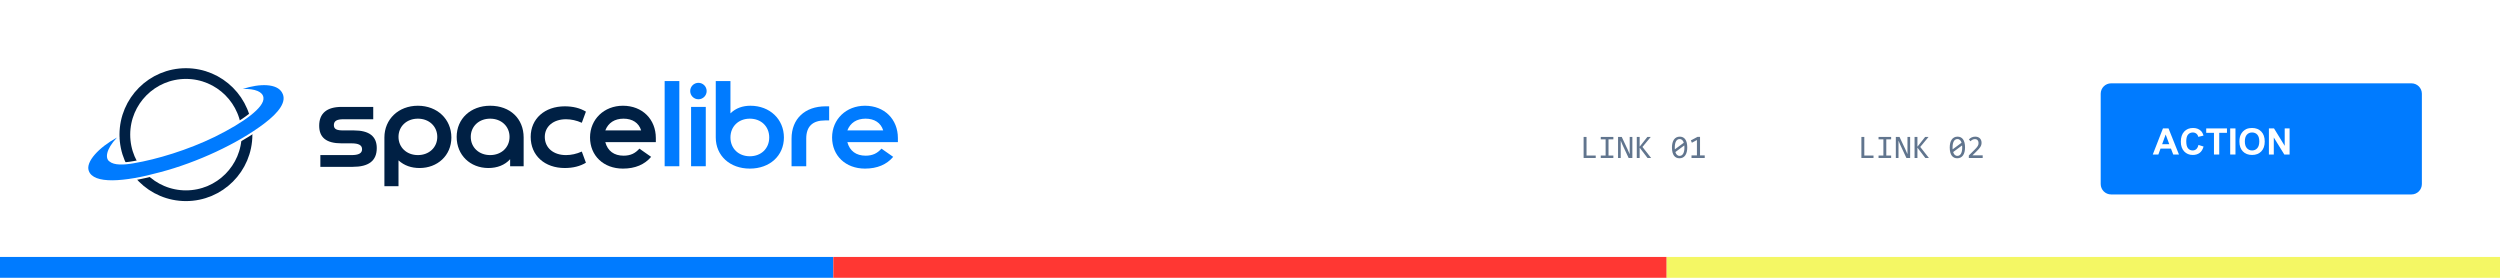
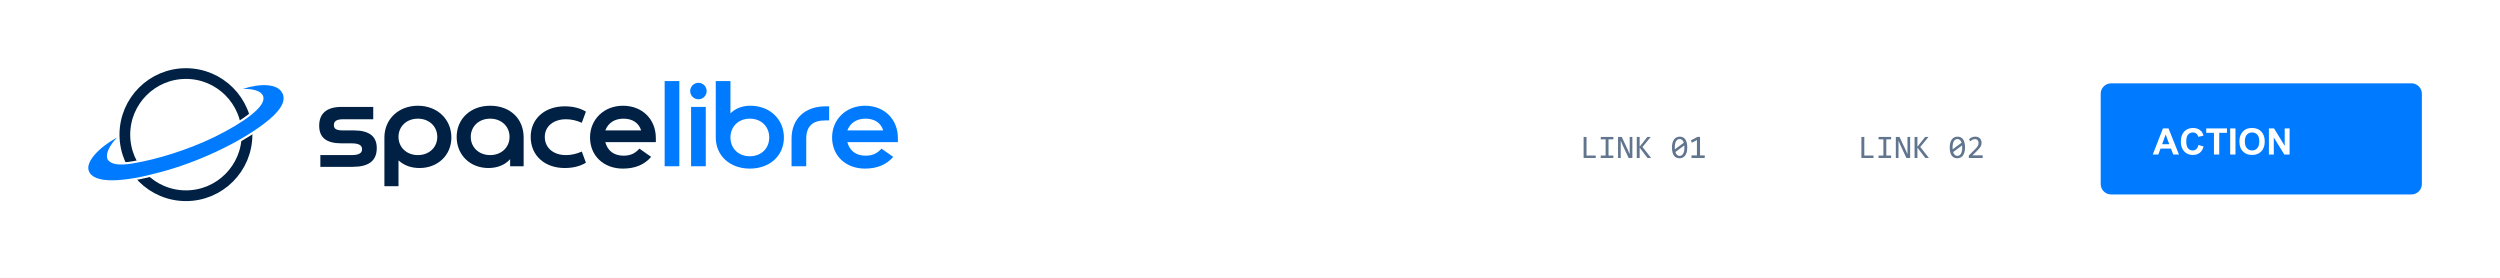
<svg xmlns="http://www.w3.org/2000/svg" width="1440" height="160" viewBox="0 0 1440 160" role="img">
  <rect x="0" y="0" width="1440" height="160" rx="0" fill="#ffffff" />
-   <g id="application-color-system" data-application-colors="primary secondary accent">
-     <rect fill="#007BFF" data-color-role="primary" x="0.0" y="148.0" width="480.0" height="12" />
-     <rect fill="#FF3733" data-color-role="secondary" x="480.0" y="148.0" width="480.0" height="12" />
-     <rect fill="#F4F764" data-color-role="accent" x="960.0" y="148.0" width="480.0" height="12" />
+   <g id="application-color-system" mask="url(#flow-website-header-1440x160-mask)" data-composition="continuous-feathered" opacity=".90">
+     <ellipse cx="1569.6" cy="153.6" rx="950.4" ry="41.6" fill="none" stroke="url(#flow-website-header-1440x160)" stroke-width="8.0" transform="rotate(-24 1569.6 153.6)" stroke-linecap="round" />
+     <ellipse cx="1569.6" cy="153.6" rx="813.6" ry="35.2" fill="none" stroke="url(#flow-website-header-1440x160)" stroke-width="5.92" transform="rotate(-24 1569.6 153.6)" stroke-linecap="round" />
+     <ellipse cx="1569.6" cy="153.6" rx="676.8" ry="28.8" fill="none" stroke="url(#flow-website-header-1440x160)" stroke-width="5" transform="rotate(-24 1569.6 153.6)" stroke-linecap="round" />
  </g>
  <g transform="translate(32 22) scale(0.617284)" opacity="1">
    <defs>
      <mask id="l96-occlusion" maskUnits="userSpaceOnUse" x="450" y="180" width="650" height="450" style="mask-type:luminance">
        <rect x="450" y="180" width="650" height="450" fill="white" />
        <path d="M581.927 413.073 C549.927 447.073 548.927 472.073 560.927 480.073 C573.927 491.073 600.927 490.073 628.927 485.073 C693.927 474.073 779.927 448.073 855.927 411.073 C936.927 371.073 995.927 328.073 991.927 301.073 C989.927 285.073 968.927 276.073 933.927 277.073 C982.927 261.073 1029.927 262.073 1043.927 287.073 C1058.927 312.073 1034.927 343.073 993.927 374.073 C919.927 430.073 805.927 483.073 702.927 510.073 C600.927 538.073 515.927 544.073 502.927 506.073 C493.927 481.073 530.927 441.073 581.927 413.073 Z" fill="black" stroke="black" stroke-width="12" stroke-linejoin="round" />
      </mask>
    </defs>
    <g transform="translate(28 28) scale(.333333) translate(-494 -219)">
      <circle cx="775" cy="405" r="171" fill="none" stroke="#002044" stroke-width="30" mask="url(#l96-occlusion)" data-stroke-role="planet" />
      <path d="M581.927 413.073 C549.927 447.073 548.927 472.073 560.927 480.073 C573.927 491.073 600.927 490.073 628.927 485.073 C693.927 474.073 779.927 448.073 855.927 411.073 C936.927 371.073 995.927 328.073 991.927 301.073 C989.927 285.073 968.927 276.073 933.927 277.073 C982.927 261.073 1029.927 262.073 1043.927 287.073 C1058.927 312.073 1034.927 343.073 993.927 374.073 C919.927 430.073 805.927 483.073 702.927 510.073 C600.927 538.073 515.927 544.073 502.927 506.073 C493.927 481.073 530.927 441.073 581.927 413.073 Z" fill="#007bff" />
    </g>
    <g transform="translate(246 40) scale(.548223) translate(-275 -643)">
      <path d="M367 687 L313 687 C288 687 275 698 275 719 C275 739 287 749 313 749 L330 749 C342 749 348 752 348 759 C348 766 342 769 330 769 L277 769 L277 789 L332 789 C359 789 373 779 373 757 C373 737 360 727 334 727 L316 727 C305 727 300 725 300 718 C300 711 305 708 316 708 L367 708 Z" fill="#002044" />
      <path d="M386 822 L386 739 C386 708 410 685 443 685 C476 685 500 708 500 739 C500 770 476 791 446 791 C432 791 420 787 410 778 L410 822 Z M443 707 C424 707 410 720 410 738 C410 756 424 769 443 769 C462 769 476 756 476 738 C476 720 462 707 443 707 Z" fill="#002044" fill-rule="evenodd" />
      <path d="M623 788 L600 788 L600 776 C591 786 578 791 563 791 C532 791 509 769 509 738 C509 707 533 685 566 685 C600 685 623 707 623 739 Z M566 707 C547 707 533 720 533 738 C533 756 547 769 566 769 C585 769 599 756 599 738 C599 720 585 707 566 707 Z" fill="#002044" fill-rule="evenodd" />
      <path d="M729 695 L722 714 C713 710 704 708 695 708 C674 708 659 720 659 738 C659 757 674 769 695 769 C704 769 713 767 722 763 L729 782 C719 788 707 791 693 791 C659 791 635 770 635 738 C635 707 659 686 693 686 C707 686 719 689 729 695 Z" fill="#002044" />
      <path d="M848 747 L762 747 C766 762 777 770 793 770 C805 770 813 766 820 758 L840 772 C829 785 813 792 792 792 C759 792 736 770 736 739 C736 708 760 685 792 685 C825 685 848 708 848 740 Z M762 727 L823 727 C819 714 808 707 793 707 C778 707 767 714 762 727 Z" fill="#002044" fill-rule="evenodd" />
      <path d="M863 643 L888 643 L888 788 L863 788 Z M908 687 L933 687 L933 788 L908 788 Z" fill="#007bff" />
      <path d="M934.5 660 C934.5 667.732 928.232 674 920.5 674 C912.768 674 906.5 667.732 906.5 660 C906.5 652.268 912.768 646 920.5 646 C928.232 646 934.5 652.268 934.5 660 Z" fill="#007bff" />
      <path d="M950 643 L975 643 L975 698 C984 689 996 685 1009 685 C1042 685 1066 708 1066 739 C1066 770 1042 792 1008 792 C974 792 950 770 950 739 Z M1008 707 C989 707 975 720 975 739 C975 758 989 771 1008 771 C1027 771 1041 758 1041 739 C1041 720 1027 707 1008 707 Z" fill="#007bff" fill-rule="evenodd" />
      <path d="M1079 788 L1079 741 C1079 707 1102 686 1137 686 L1143 686 L1143 710 L1136 710 C1115 710 1104 720 1104 741 L1104 788 Z" fill="#007bff" />
      <path d="M1260 747 L1174 747 C1178 762 1189 770 1205 770 C1217 770 1225 766 1232 758 L1252 772 C1241 785 1225 792 1204 792 C1171 792 1148 770 1148 739 C1148 708 1172 685 1204 685 C1237 685 1260 708 1260 740 Z M1174 727 L1235 727 C1231 714 1220 707 1205 707 C1190 707 1179 714 1174 727 Z" fill="#007bff" fill-rule="evenodd" />
    </g>
  </g>
  <g aria-label="LINK 01" fill="#61758E" transform="translate(910 91) scale(0.009277344 -0.009277344)">
    <path d="M985 0H233V1307H414V152H985Z" transform="translate(0.000 0)" />
    <path d="M473 1157H172V1307H954V1157H653V152H954V0H172V152H473Z" transform="translate(1126.000 0)" />
    <path d="M1008 0H776L395 815L285 1077V418V0H119V1307H348L711 535L842 236V936V1307H1008Z" transform="translate(2252.000 0)" />
    <path d="M1047 0H823L334 641V0H156V1307H334V700L813 1307H1024L508 686Z" transform="translate(3378.000 0)" />
    <path d="M1038 653Q1038 503 1008.0 379.5Q978 256 917.0 167.5Q856 79 765.5 30.5Q675 -18 553 -18Q448 -18 362.0 21.5Q276 61 215.0 143.0Q154 225 121.0 352.0Q88 479 88 653Q88 803 118.5 927.0Q149 1051 209.5 1139.5Q270 1228 361.0 1276.5Q452 1325 573 1325Q678 1325 764.0 1285.5Q850 1246 911.0 1163.5Q972 1081 1005.0 954.0Q1038 827 1038 653ZM862 647Q862 681 859.5 714.5Q857 748 854 780L301 369Q316 317 339.0 273.0Q362 229 394.5 197.5Q427 166 468.5 148.5Q510 131 563 131Q631 131 686.5 164.0Q742 197 781.0 262.0Q820 327 841.0 423.5Q862 520 862 647ZM264 659Q264 628 264.5 597.0Q265 566 268 537L821 946Q806 997 783.0 1039.0Q760 1081 728.0 1111.5Q696 1142 655.0 1159.0Q614 1176 563 1176Q495 1176 439.5 1143.0Q384 1110 345.0 1044.5Q306 979 285.0 882.5Q264 786 264 659Z" transform="translate(5630.000 0)" />
    <path d="M997 0H176V162H512V1116L199 946L135 1094L551 1313H705V162H997Z" transform="translate(6756.000 0)" />
  </g>
  <g aria-label="LINK 02" fill="#61758E" transform="translate(1070 91) scale(0.009277344 -0.009277344)">
    <path d="M985 0H233V1307H414V152H985Z" transform="translate(0.000 0)" />
    <path d="M473 1157H172V1307H954V1157H653V152H954V0H172V152H473Z" transform="translate(1126.000 0)" />
    <path d="M1008 0H776L395 815L285 1077V418V0H119V1307H348L711 535L842 236V936V1307H1008Z" transform="translate(2252.000 0)" />
    <path d="M1047 0H823L334 641V0H156V1307H334V700L813 1307H1024L508 686Z" transform="translate(3378.000 0)" />
    <path d="M1038 653Q1038 503 1008.0 379.5Q978 256 917.0 167.5Q856 79 765.5 30.5Q675 -18 553 -18Q448 -18 362.0 21.5Q276 61 215.0 143.0Q154 225 121.0 352.0Q88 479 88 653Q88 803 118.5 927.0Q149 1051 209.5 1139.5Q270 1228 361.0 1276.5Q452 1325 573 1325Q678 1325 764.0 1285.5Q850 1246 911.0 1163.5Q972 1081 1005.0 954.0Q1038 827 1038 653ZM862 647Q862 681 859.5 714.5Q857 748 854 780L301 369Q316 317 339.0 273.0Q362 229 394.5 197.5Q427 166 468.5 148.5Q510 131 563 131Q631 131 686.5 164.0Q742 197 781.0 262.0Q820 327 841.0 423.5Q862 520 862 647ZM264 659Q264 628 264.5 597.0Q265 566 268 537L821 946Q806 997 783.0 1039.0Q760 1081 728.0 1111.5Q696 1142 655.0 1159.0Q614 1176 563 1176Q495 1176 439.5 1143.0Q384 1110 345.0 1044.5Q306 979 285.0 882.5Q264 786 264 659Z" transform="translate(5630.000 0)" />
    <path d="M1008 0H147V156L485 492Q568 574 620.0 634.0Q672 694 701.0 743.5Q730 793 740.0 837.0Q750 881 750 932Q750 980 737.0 1023.5Q724 1067 697.0 1100.0Q670 1133 627.0 1152.0Q584 1171 524 1171Q441 1171 373.0 1134.0Q305 1097 248 1038L152 1153Q226 1231 322.5 1278.0Q419 1325 547 1325Q634 1325 705.5 1299.0Q777 1273 829.0 1224.0Q881 1175 909.5 1104.0Q938 1033 938 944Q938 869 918.0 805.0Q898 741 857.5 677.5Q817 614 755.5 546.0Q694 478 610 397L373 166H1008Z" transform="translate(6756.000 0)" />
  </g>
  <rect x="1210" y="48" width="185" height="64" rx="6" fill="#007BFF" />
  <g aria-label="ACTION" fill="white" transform="translate(1240 89) scale(0.01025391 -0.01025391)">
    <path d="M1471 0H1149L1021 333H435L314 0H0L571 1466H884ZM926 580 724 1124 526 580Z" transform="translate(0.000 0)" />
    <path d="M1087 539 1374 448Q1308 208 1154.5 91.5Q1001 -25 765 -25Q473 -25 285.0 174.5Q97 374 97 720Q97 1086 286.0 1288.5Q475 1491 783 1491Q1052 1491 1220 1332Q1320 1238 1370 1062L1077 992Q1051 1106 968.5 1172.0Q886 1238 768 1238Q605 1238 503.5 1121.0Q402 1004 402 742Q402 464 502.0 346.0Q602 228 762 228Q880 228 965.0 303.0Q1050 378 1087 539Z" transform="translate(1479.000 0)" />
    <path d="M479 0V1218H44V1466H1209V1218H775V0Z" transform="translate(2958.000 0)" />
    <path d="M140 0V1466H436V0Z" transform="translate(4209.000 0)" />
    <path d="M89 724Q89 948 156 1100Q206 1212 292.5 1301.0Q379 1390 482 1433Q619 1491 798 1491Q1122 1491 1316.5 1290.0Q1511 1089 1511 731Q1511 376 1318.0 175.5Q1125 -25 802 -25Q475 -25 282.0 174.5Q89 374 89 724ZM394 734Q394 485 509.0 356.5Q624 228 801 228Q978 228 1091.5 355.5Q1205 483 1205 738Q1205 990 1094.5 1114.0Q984 1238 801 1238Q618 1238 506.0 1112.5Q394 987 394 734Z" transform="translate(4778.000 0)" />
    <path d="M152 0V1466H440L1040 487V1466H1315V0H1018L427 956V0Z" transform="translate(6371.000 0)" />
  </g>
+   <defs>
+     <linearGradient id="flow-website-header-1440x160" x1="0" y1="1" x2="1" y2="0">
+       <stop offset="0%" stop-color="#007BFF" stop-opacity=".20" data-stop-role="primary" />
+       <stop offset="45%" stop-color="#FF3733" stop-opacity=".88" data-stop-role="secondary" />
+       <stop offset="100%" stop-color="#F4F764" stop-opacity="1" data-stop-role="accent" />
+     </linearGradient>
+     <linearGradient id="flow-website-header-1440x160-fade" x1="0" y1="0" x2="1" y2="0">
+       <stop offset="0%" stop-color="black" />
+       <stop offset="48%" stop-color="black" />
+       <stop offset="78%" stop-color="white" />
+       <stop offset="100%" stop-color="white" />
+     </linearGradient>
+     <mask id="flow-website-header-1440x160-mask" maskUnits="userSpaceOnUse" x="0" y="0" width="1440.0" height="160.0" style="mask-type:luminance">
+       <rect width="1440.0" height="160.0" fill="url(#flow-website-header-1440x160-fade)" />
+     </mask>
+   </defs>
</svg>
